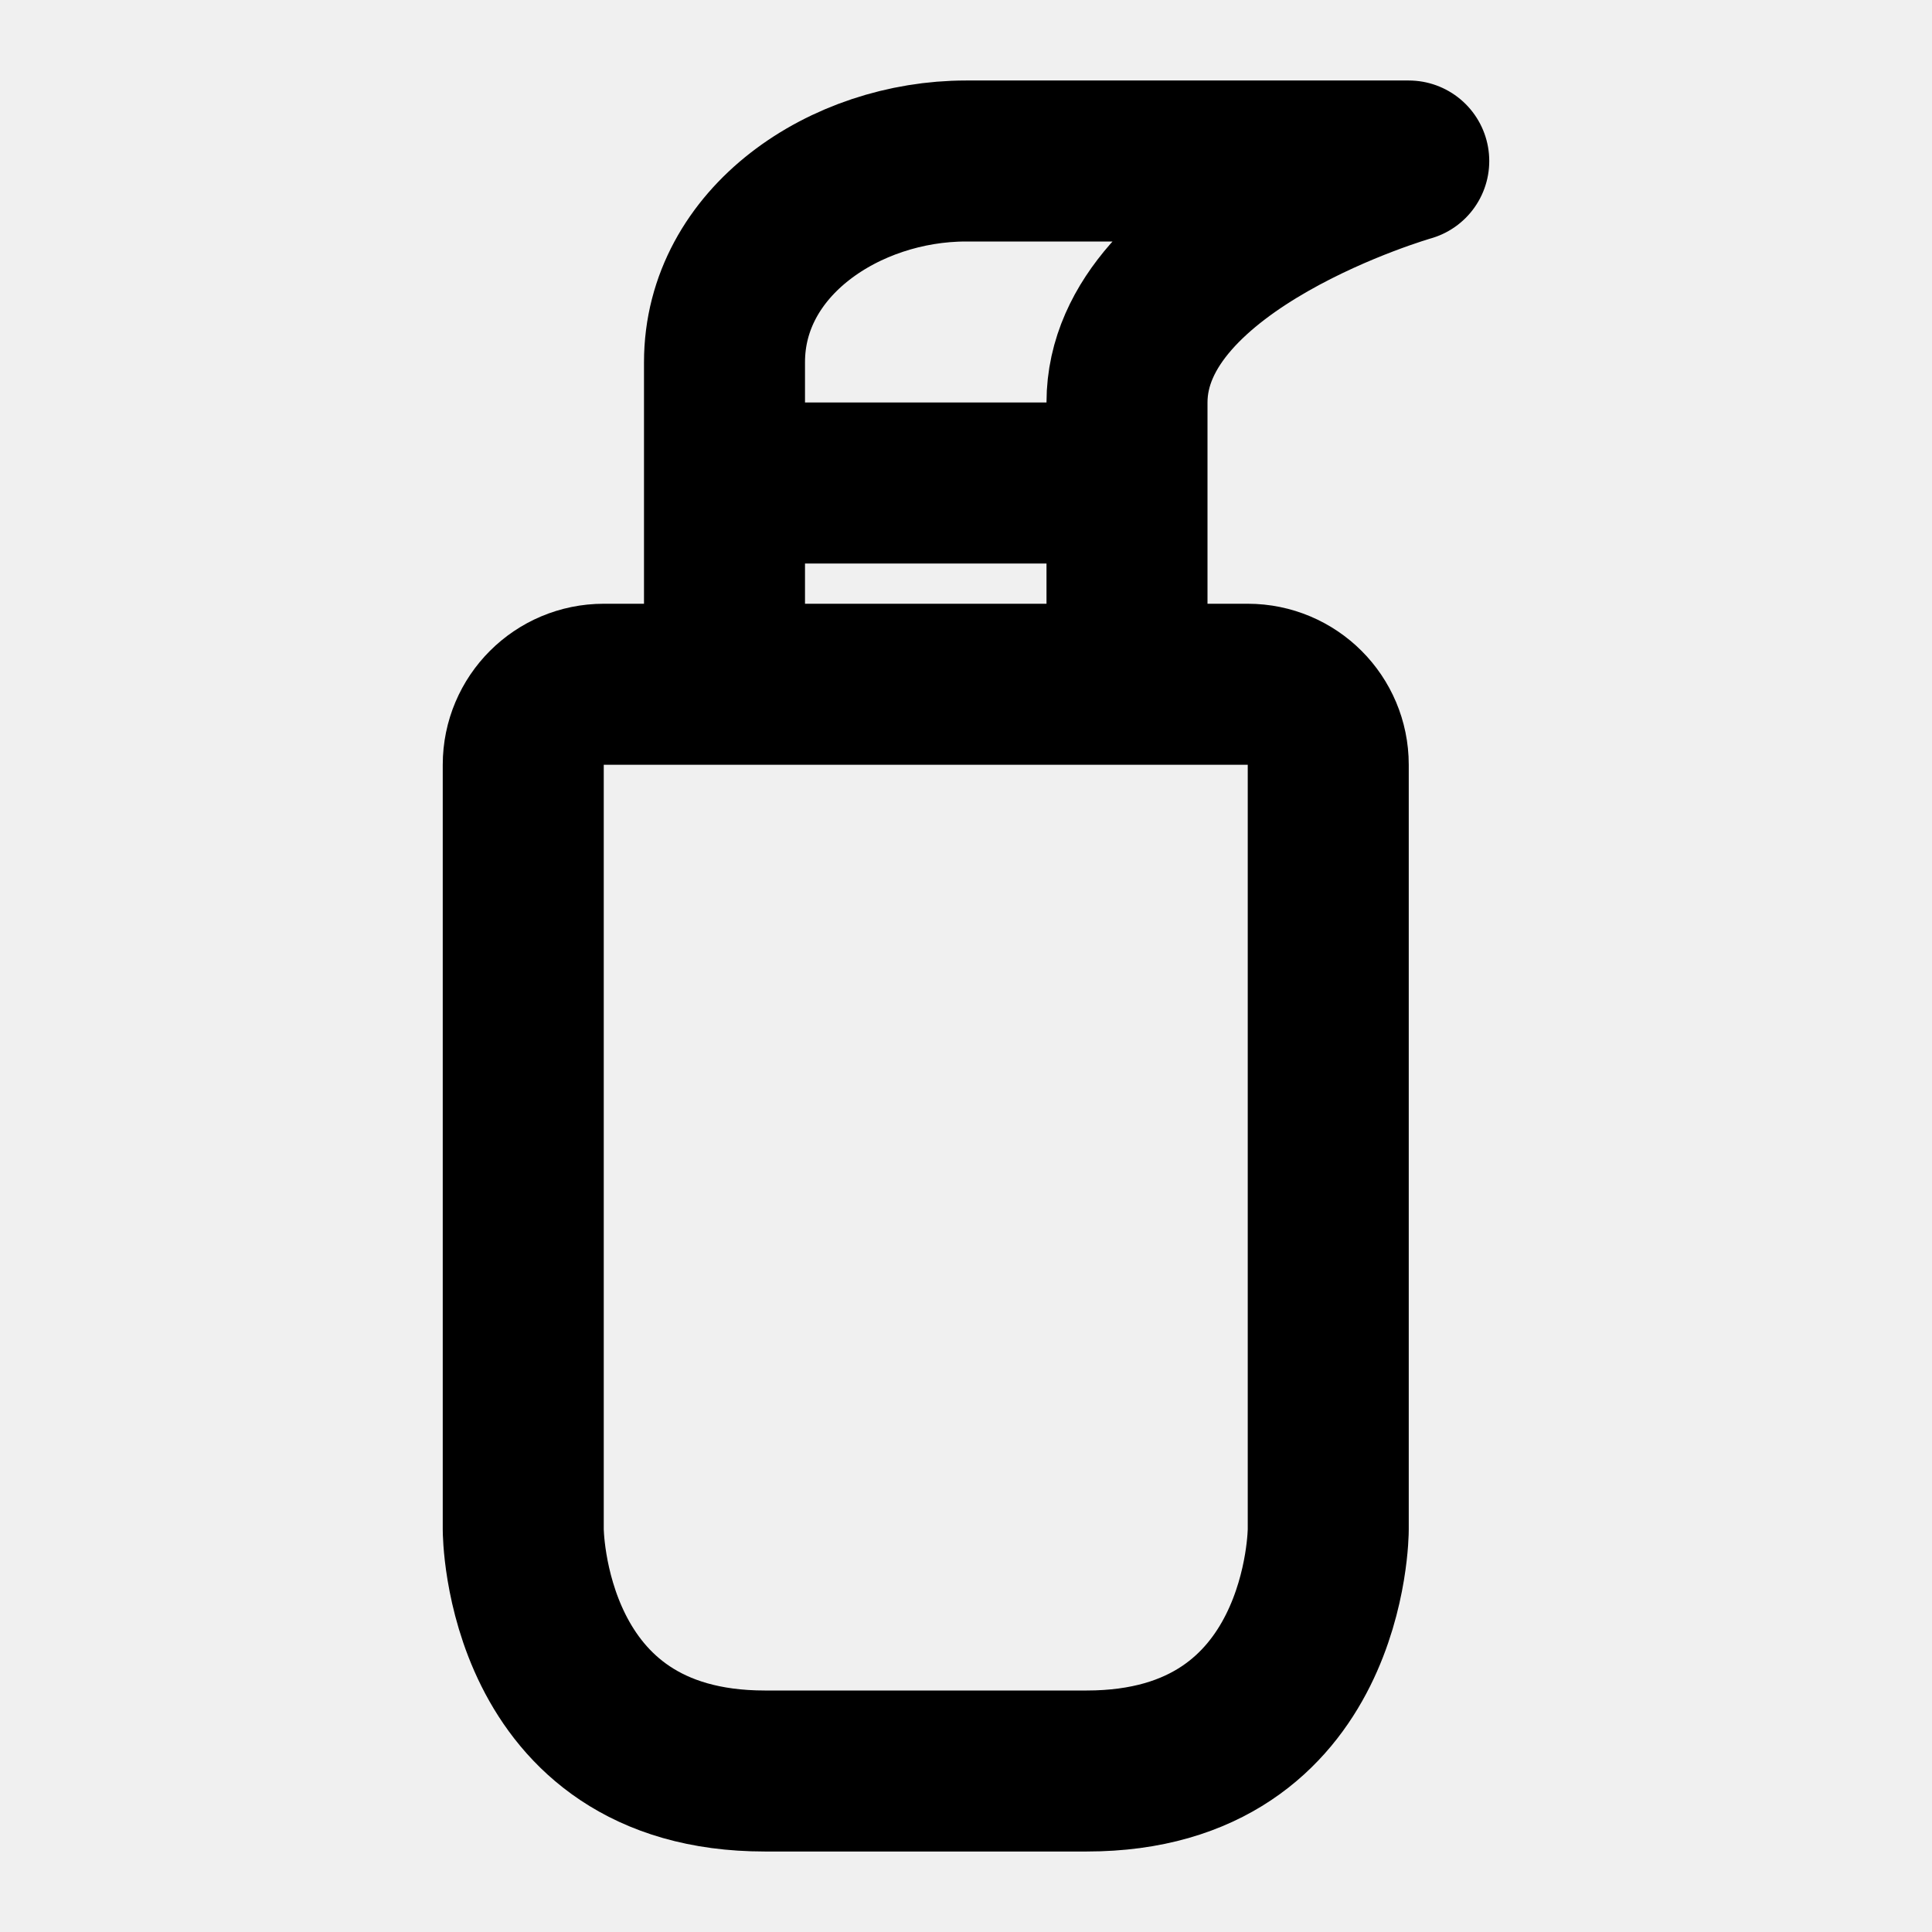
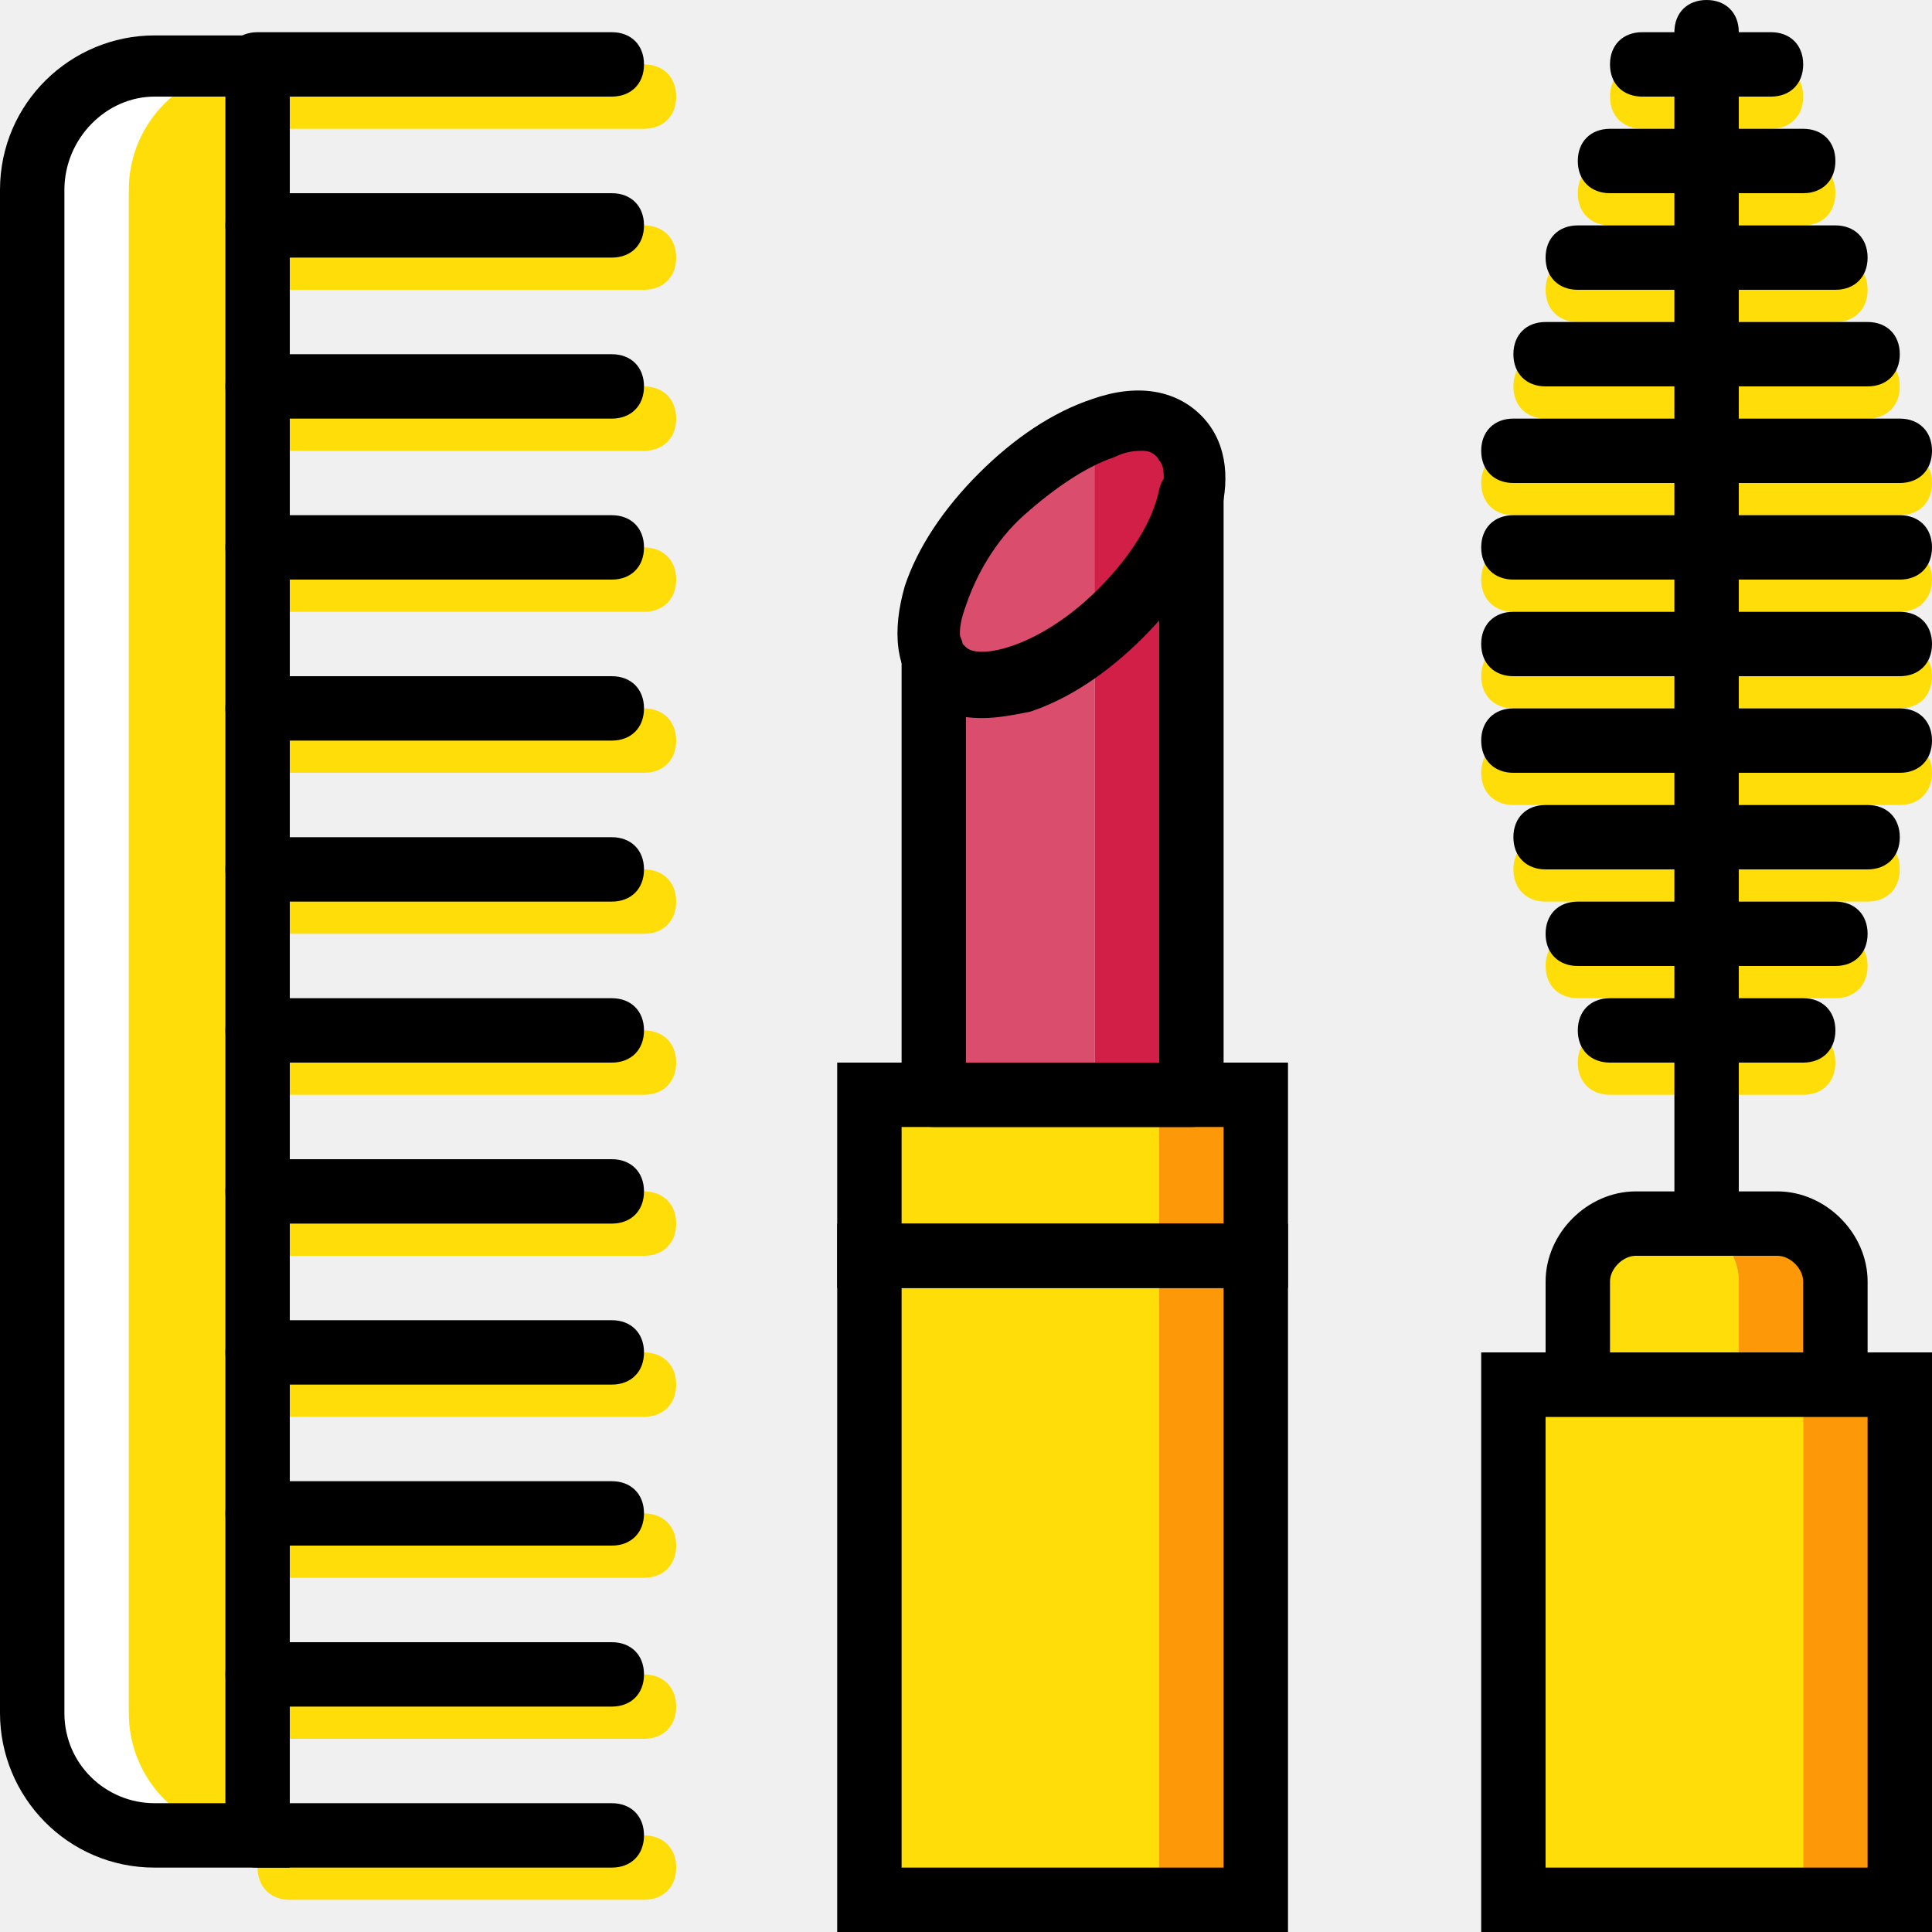
- <svg xmlns="http://www.w3.org/2000/svg" width="1em" height="1em" viewBox="0 0 48 48">
-   <path fill="none" stroke="currentColor" stroke-linecap="round" stroke-linejoin="round" stroke-width="4" d="M13 19a2 2 0 0 1 2-2h16a2 2 0 0 1 2 2v19s0 6-6 6h-8c-6 0-6-6-6-6zm5-7h10v5H18zm0 0V9c0-3 3-5 6-5h11s-7 2-7 6v2" />
+ <svg xmlns="http://www.w3.org/2000/svg" height="800px" width="800px" version="1.1" id="Layer_1" viewBox="0 0 503.607 503.607" xml:space="preserve">
+   <g transform="translate(1 1)">
+     <g>
+       <path style="fill:#FFDD09;" d="M469.033,284.377h-50.361c-5.036,0-8.393-3.357-8.393-8.393c0-5.036,3.357-8.393,8.393-8.393    h50.361c5.036,0,8.393,3.357,8.393,8.393C477.426,281.02,474.069,284.377,469.033,284.377z" />
+       <path style="fill:#FFDD09;" d="M477.426,259.197h-67.148c-5.036,0-8.393-3.357-8.393-8.393s3.357-8.393,8.393-8.393h67.148    c5.036,0,8.393,3.357,8.393,8.393S482.462,259.197,477.426,259.197z" />
+       <path style="fill:#FFDD09;" d="M485.82,234.016h-83.934c-5.036,0-8.393-3.357-8.393-8.393s3.357-8.393,8.393-8.393h83.934    c5.036,0,8.393,3.357,8.393,8.393S490.856,234.016,485.82,234.016z" />
+       <path style="fill:#FFDD09;" d="M494.213,208.836H393.492c-5.036,0-8.393-3.357-8.393-8.393s3.357-8.393,8.393-8.393h100.721    c5.036,0,8.393,3.357,8.393,8.393S499.249,208.836,494.213,208.836z" />
+       <path style="fill:#FFDD09;" d="M494.213,183.656H393.492c-5.036,0-8.393-3.357-8.393-8.393s3.357-8.393,8.393-8.393h100.721    c5.036,0,8.393,3.357,8.393,8.393S499.249,183.656,494.213,183.656z" />
+       <path style="fill:#FFDD09;" d="M494.213,158.475H393.492c-5.036,0-8.393-3.357-8.393-8.393s3.357-8.393,8.393-8.393h100.721    c5.036,0,8.393,3.357,8.393,8.393S499.249,158.475,494.213,158.475z" />
+       <path style="fill:#FFDD09;" d="M494.213,133.295H393.492c-5.036,0-8.393-3.357-8.393-8.393c0-5.036,3.357-8.393,8.393-8.393    h100.721c5.036,0,8.393,3.357,8.393,8.393C502.607,129.938,499.249,133.295,494.213,133.295z" />
+       <path style="fill:#FFDD09;" d="M485.82,108.115h-83.934c-5.036,0-8.393-3.357-8.393-8.393s3.357-8.393,8.393-8.393h83.934    c5.036,0,8.393,3.357,8.393,8.393S490.856,108.115,485.82,108.115z" />
+       <path style="fill:#FFDD09;" d="M477.426,82.934h-67.148c-5.036,0-8.393-3.357-8.393-8.393c0-5.036,3.357-8.393,8.393-8.393h67.148    c5.036,0,8.393,3.357,8.393,8.393C485.82,79.577,482.462,82.934,477.426,82.934z" />
+       <path style="fill:#FFDD09;" d="M469.033,57.754h-50.361c-5.036,0-8.393-3.357-8.393-8.393s3.357-8.393,8.393-8.393h50.361    c5.036,0,8.393,3.357,8.393,8.393S474.069,57.754,469.033,57.754z" />
+       <path style="fill:#FFDD09;" d="M460.639,32.574h-33.574c-5.036,0-8.393-3.357-8.393-8.393s3.357-8.393,8.393-8.393h33.574    c5.036,0,8.393,3.357,8.393,8.393S465.675,32.574,460.639,32.574z" />
+     </g>
+     <g>
+       <path style="fill:#DB4D6C;" d="M307.039,112.311c8.393,8.393,1.679,29.377-15.108,46.164    c-16.787,16.787-37.77,24.341-46.164,15.108c-8.393-9.233-1.679-29.377,15.108-46.164S298.646,103.079,307.039,112.311" />
+       <path style="fill:#DB4D6C;" d="M265.911,116.508c-16.787,16.787-12.59,50.361-20.984,41.967    c-0.839-0.839-1.679,12.59-2.518,10.911v114.99h41.967V103.918C281.859,112.311,275.984,107.275,265.911,116.508" />
+     </g>
+     <path style="fill:#D21F47;" d="M275.984,108.115c-3.357,3.357-6.715,10.072-9.233,16.787c9.233-9.233,15.948-4.197,17.626-12.59   v172.066h25.18V108.115C307.039,117.348,286.056,98.882,275.984,108.115" />
+     <g>
+       <path style="fill:#FFDD09;" d="M166.869,494.213H74.541c-5.036,0-8.393-3.357-8.393-8.393c0-5.036,3.357-8.393,8.393-8.393h92.328    c5.036,0,8.393,3.357,8.393,8.393C175.262,490.856,171.905,494.213,166.869,494.213z" />
+       <path style="fill:#FFDD09;" d="M166.869,452.246H74.541c-5.036,0-8.393-3.357-8.393-8.393c0-5.036,3.357-8.393,8.393-8.393h92.328    c5.036,0,8.393,3.357,8.393,8.393C175.262,448.888,171.905,452.246,166.869,452.246z" />
+       <path style="fill:#FFDD09;" d="M166.869,410.279H74.541c-5.036,0-8.393-3.357-8.393-8.393s3.357-8.393,8.393-8.393h92.328    c5.036,0,8.393,3.357,8.393,8.393S171.905,410.279,166.869,410.279z" />
+       <path style="fill:#FFDD09;" d="M166.869,368.311H74.541c-5.036,0-8.393-3.357-8.393-8.393c0-5.036,3.357-8.393,8.393-8.393h92.328    c5.036,0,8.393,3.357,8.393,8.393C175.262,364.954,171.905,368.311,166.869,368.311z" />
+       <path style="fill:#FFDD09;" d="M166.869,326.344H74.541c-5.036,0-8.393-3.357-8.393-8.393s3.357-8.393,8.393-8.393h92.328    c5.036,0,8.393,3.357,8.393,8.393S171.905,326.344,166.869,326.344z" />
+       <path style="fill:#FFDD09;" d="M166.869,284.377H74.541c-5.036,0-8.393-3.357-8.393-8.393c0-5.036,3.357-8.393,8.393-8.393h92.328    c5.036,0,8.393,3.357,8.393,8.393C175.262,281.02,171.905,284.377,166.869,284.377z" />
+       <path style="fill:#FFDD09;" d="M166.869,242.41H74.541c-5.036,0-8.393-3.357-8.393-8.393c0-5.036,3.357-8.393,8.393-8.393h92.328    c5.036,0,8.393,3.357,8.393,8.393C175.262,239.052,171.905,242.41,166.869,242.41z" />
+       <path style="fill:#FFDD09;" d="M166.869,200.443H74.541c-5.036,0-8.393-3.357-8.393-8.393c0-5.036,3.357-8.393,8.393-8.393h92.328    c5.036,0,8.393,3.357,8.393,8.393C175.262,197.085,171.905,200.443,166.869,200.443z" />
+       <path style="fill:#FFDD09;" d="M166.869,158.475H74.541c-5.036,0-8.393-3.357-8.393-8.393s3.357-8.393,8.393-8.393h92.328    c5.036,0,8.393,3.357,8.393,8.393S171.905,158.475,166.869,158.475z" />
+       <path style="fill:#FFDD09;" d="M166.869,116.508H74.541c-5.036,0-8.393-3.357-8.393-8.393c0-5.036,3.357-8.393,8.393-8.393h92.328    c5.036,0,8.393,3.357,8.393,8.393C175.262,113.151,171.905,116.508,166.869,116.508z" />
+       <path style="fill:#FFDD09;" d="M166.869,74.541H74.541c-5.036,0-8.393-3.357-8.393-8.393s3.357-8.393,8.393-8.393h92.328    c5.036,0,8.393,3.357,8.393,8.393C175.262,71.184,171.905,74.541,166.869,74.541z" />
+       <path style="fill:#FFDD09;" d="M166.869,32.574H74.541c-5.036,0-8.393-3.357-8.393-8.393s3.357-8.393,8.393-8.393h92.328    c5.036,0,8.393,3.357,8.393,8.393S171.905,32.574,166.869,32.574z" />
+       <path style="fill:#FFDD09;" d="M393.492,494.213h75.541V359.918h-75.541V494.213z" />
+     </g>
+     <path style="fill:#FD9808;" d="M469.033,494.213h25.18V359.918h-25.18V494.213z" />
+     <path style="fill:#FFDD09;" d="M410.279,359.918h41.967v-26.859c0-8.393-6.715-15.108-15.108-15.108h-11.751   c-8.393,0-15.108,6.715-15.108,15.108V359.918z" />
+     <path style="fill:#FD9808;" d="M462.318,317.951h-25.18c8.393,0,15.108,6.715,15.108,15.108v26.859h25.18v-26.859   C477.426,324.666,470.711,317.951,462.318,317.951" />
+     <path style="fill:#FFDD09;" d="M225.623,494.213h75.541V326.344h-75.541V494.213z" />
+     <path style="fill:#FD9808;" d="M301.164,494.213h25.18V326.344h-25.18V494.213z" />
+     <path style="fill:#FFDD09;" d="M225.623,326.344h75.541v-41.967h-75.541V326.344z" />
+     <path style="fill:#FD9808;" d="M301.164,326.344h25.18v-41.967h-25.18V326.344z" />
+     <path style="fill:#FFDD09;" d="M66.148,15.787H39.289c-17.626,0-31.895,14.269-31.895,32.734v397.01   c0,17.626,14.269,31.895,31.895,31.895h26.859V292.77v-41.967v-50.361V15.787z" />
+     <path style="fill:#FFFFFF;" d="M32.574,445.531V48.521c0-17.626,14.269-31.895,31.895-31.895h-25.18   C21.662,15.787,7.393,30.056,7.393,48.521v397.01c0,17.626,14.269,31.895,31.895,31.895h25.18   C46.843,477.426,32.574,463.157,32.574,445.531" />
+     <path d="M502.607,502.607H385.098V351.525h117.508V502.607z M401.885,485.82h83.934V368.311h-83.934V485.82z" />
+     <path d="M485.82,368.311h-83.934v-35.252c0-12.59,10.911-23.502,23.502-23.502h36.931c12.59,0,23.502,10.911,23.502,23.502V368.311   z M418.672,351.525h50.361v-18.466c0-3.357-3.357-6.715-6.715-6.715h-36.931c-3.357,0-6.715,3.357-6.715,6.715V351.525z" />
+     <path d="M443.852,326.344c-5.036,0-8.393-3.357-8.393-8.393V7.393c0-5.036,3.357-8.393,8.393-8.393   c5.036,0,8.393,3.357,8.393,8.393v310.557C452.246,322.987,448.888,326.344,443.852,326.344z" />
+     <path d="M469.033,275.984h-50.361c-5.036,0-8.393-3.357-8.393-8.393s3.357-8.393,8.393-8.393h50.361   c5.036,0,8.393,3.357,8.393,8.393C477.426,272.626,474.069,275.984,469.033,275.984z" />
+     <path d="M477.426,250.803h-67.148c-5.036,0-8.393-3.357-8.393-8.393s3.357-8.393,8.393-8.393h67.148   c5.036,0,8.393,3.357,8.393,8.393S482.462,250.803,477.426,250.803z" />
+     <path d="M485.82,225.623h-83.934c-5.036,0-8.393-3.357-8.393-8.393s3.357-8.393,8.393-8.393h83.934   c5.036,0,8.393,3.357,8.393,8.393S490.856,225.623,485.82,225.623z" />
+     <path d="M494.213,200.443H393.492c-5.036,0-8.393-3.357-8.393-8.393c0-5.036,3.357-8.393,8.393-8.393h100.721   c5.036,0,8.393,3.357,8.393,8.393C502.607,197.085,499.249,200.443,494.213,200.443z" />
+     <path d="M494.213,175.262H393.492c-5.036,0-8.393-3.357-8.393-8.393c0-5.036,3.357-8.393,8.393-8.393h100.721   c5.036,0,8.393,3.357,8.393,8.393C502.607,171.905,499.249,175.262,494.213,175.262z" />
+     <path d="M494.213,150.082H393.492c-5.036,0-8.393-3.357-8.393-8.393c0-5.036,3.357-8.393,8.393-8.393h100.721   c5.036,0,8.393,3.357,8.393,8.393C502.607,146.725,499.249,150.082,494.213,150.082z" />
+     <path d="M494.213,124.902H393.492c-5.036,0-8.393-3.357-8.393-8.393c0-5.036,3.357-8.393,8.393-8.393h100.721   c5.036,0,8.393,3.357,8.393,8.393C502.607,121.544,499.249,124.902,494.213,124.902z" />
+     <path d="M485.82,99.721h-83.934c-5.036,0-8.393-3.357-8.393-8.393c0-5.036,3.357-8.393,8.393-8.393h83.934   c5.036,0,8.393,3.357,8.393,8.393C494.213,96.364,490.856,99.721,485.82,99.721z" />
+     <path d="M477.426,74.541h-67.148c-5.036,0-8.393-3.357-8.393-8.393s3.357-8.393,8.393-8.393h67.148   c5.036,0,8.393,3.357,8.393,8.393C485.82,71.184,482.462,74.541,477.426,74.541z" />
+     <path d="M469.033,49.361h-50.361c-5.036,0-8.393-3.357-8.393-8.393s3.357-8.393,8.393-8.393h50.361   c5.036,0,8.393,3.357,8.393,8.393S474.069,49.361,469.033,49.361z" />
+     <path d="M460.639,24.18h-33.574c-5.036,0-8.393-3.357-8.393-8.393s3.357-8.393,8.393-8.393h33.574c5.036,0,8.393,3.357,8.393,8.393   S465.675,24.18,460.639,24.18z" />
+     <path d="M334.738,502.607H217.229V317.951h117.508V502.607z M234.016,485.82h83.934V334.738h-83.934V485.82z" />
+     <path d="M334.738,334.738H217.229v-58.754h117.508V334.738z M234.016,317.951h83.934v-25.18h-83.934V317.951z" />
+     <path d="M255,186.174c-6.715,0-11.751-1.679-15.948-5.875c-6.715-6.715-7.554-16.787-4.197-28.538   c3.357-10.072,10.072-20.144,19.305-29.377c9.233-9.233,19.305-15.948,29.377-19.305c11.751-4.197,21.823-2.518,28.538,4.197   c12.59,12.59,5.875,36.931-15.108,57.915c-9.233,9.233-19.305,15.948-29.377,19.305C263.393,185.334,259.197,186.174,255,186.174z    M296.967,116.508c-1.679,0-4.197,0-7.554,1.679c-7.554,2.518-15.948,8.393-23.502,15.108c-7.554,6.715-12.59,15.948-15.108,23.502   c-2.518,6.715-1.679,10.072,0,11.751c1.679,1.679,5.036,1.679,11.751,0c7.554-2.518,15.948-8.393,23.502-15.108   c15.108-15.108,18.466-31.056,15.108-34.413C300.325,117.348,298.646,116.508,296.967,116.508z" />
+     <path d="M309.557,292.77H242.41c-5.036,0-8.393-3.357-8.393-8.393v-114.99c0-4.197,3.357-7.554,6.715-8.393   c4.197-0.839,8.393,1.679,9.233,5.875c0.839,0.839,0.839,0.839,0.839,0.839c3.357,3.357,19.305,0,34.413-15.108   c8.393-8.393,14.269-17.626,15.948-26.02c0.839-4.197,5.036-6.715,9.233-6.715c4.197,0.839,7.554,4.197,7.554,8.393v156.118   C317.951,289.413,314.593,292.77,309.557,292.77z M250.803,275.984h50.361V160.154c-0.839,1.679-2.518,2.518-4.197,4.197l0,0   c-15.948,15.948-33.574,23.502-46.164,20.984V275.984z M291.092,158.475L291.092,158.475L291.092,158.475z" />
+     <path d="M74.541,485.82H39.289C16.626,485.82-1,467.354-1,445.531V48.521C-1,25.859,17.466,8.233,39.289,8.233h35.252V485.82z    M39.289,24.18c-12.59,0-23.502,10.911-23.502,24.341v397.01c0,13.43,10.911,23.502,23.502,23.502h18.466V24.18L39.289,24.18   L39.289,24.18z" />
+     <path d="M158.475,485.82H66.148c-5.036,0-8.393-3.357-8.393-8.393c0-5.036,3.357-8.393,8.393-8.393h92.328   c5.036,0,8.393,3.357,8.393,8.393C166.869,482.462,163.511,485.82,158.475,485.82z" />
+     <path d="M158.475,443.852H66.148c-5.036,0-8.393-3.357-8.393-8.393c0-5.036,3.357-8.393,8.393-8.393h92.328   c5.036,0,8.393,3.357,8.393,8.393C166.869,440.495,163.511,443.852,158.475,443.852z" />
+     <path d="M158.475,401.885H66.148c-5.036,0-8.393-3.357-8.393-8.393c0-5.036,3.357-8.393,8.393-8.393h92.328   c5.036,0,8.393,3.357,8.393,8.393C166.869,398.528,163.511,401.885,158.475,401.885z" />
+     <path d="M158.475,359.918H66.148c-5.036,0-8.393-3.357-8.393-8.393c0-5.036,3.357-8.393,8.393-8.393h92.328   c5.036,0,8.393,3.357,8.393,8.393C166.869,356.561,163.511,359.918,158.475,359.918z" />
+     <path d="M158.475,317.951H66.148c-5.036,0-8.393-3.357-8.393-8.393c0-5.036,3.357-8.393,8.393-8.393h92.328   c5.036,0,8.393,3.357,8.393,8.393C166.869,314.593,163.511,317.951,158.475,317.951z" />
+     <path d="M158.475,275.984H66.148c-5.036,0-8.393-3.357-8.393-8.393s3.357-8.393,8.393-8.393h92.328   c5.036,0,8.393,3.357,8.393,8.393C166.869,272.626,163.511,275.984,158.475,275.984z" />
+     <path d="M158.475,234.016H66.148c-5.036,0-8.393-3.357-8.393-8.393s3.357-8.393,8.393-8.393h92.328   c5.036,0,8.393,3.357,8.393,8.393S163.511,234.016,158.475,234.016z" />
+     <path d="M158.475,192.049H66.148c-5.036,0-8.393-3.357-8.393-8.393s3.357-8.393,8.393-8.393h92.328   c5.036,0,8.393,3.357,8.393,8.393S163.511,192.049,158.475,192.049z" />
+     <path d="M158.475,150.082H66.148c-5.036,0-8.393-3.357-8.393-8.393c0-5.036,3.357-8.393,8.393-8.393h92.328   c5.036,0,8.393,3.357,8.393,8.393C166.869,146.725,163.511,150.082,158.475,150.082z" />
+     <path d="M158.475,108.115H66.148c-5.036,0-8.393-3.357-8.393-8.393s3.357-8.393,8.393-8.393h92.328   c5.036,0,8.393,3.357,8.393,8.393S163.511,108.115,158.475,108.115z" />
+     <path d="M158.475,66.148H66.148c-5.036,0-8.393-3.357-8.393-8.393s3.357-8.393,8.393-8.393h92.328c5.036,0,8.393,3.357,8.393,8.393   S163.511,66.148,158.475,66.148z" />
+     <path d="M158.475,24.18H66.148c-5.036,0-8.393-3.357-8.393-8.393s3.357-8.393,8.393-8.393h92.328c5.036,0,8.393,3.357,8.393,8.393   S163.511,24.18,158.475,24.18z" />
+   </g>
</svg>
